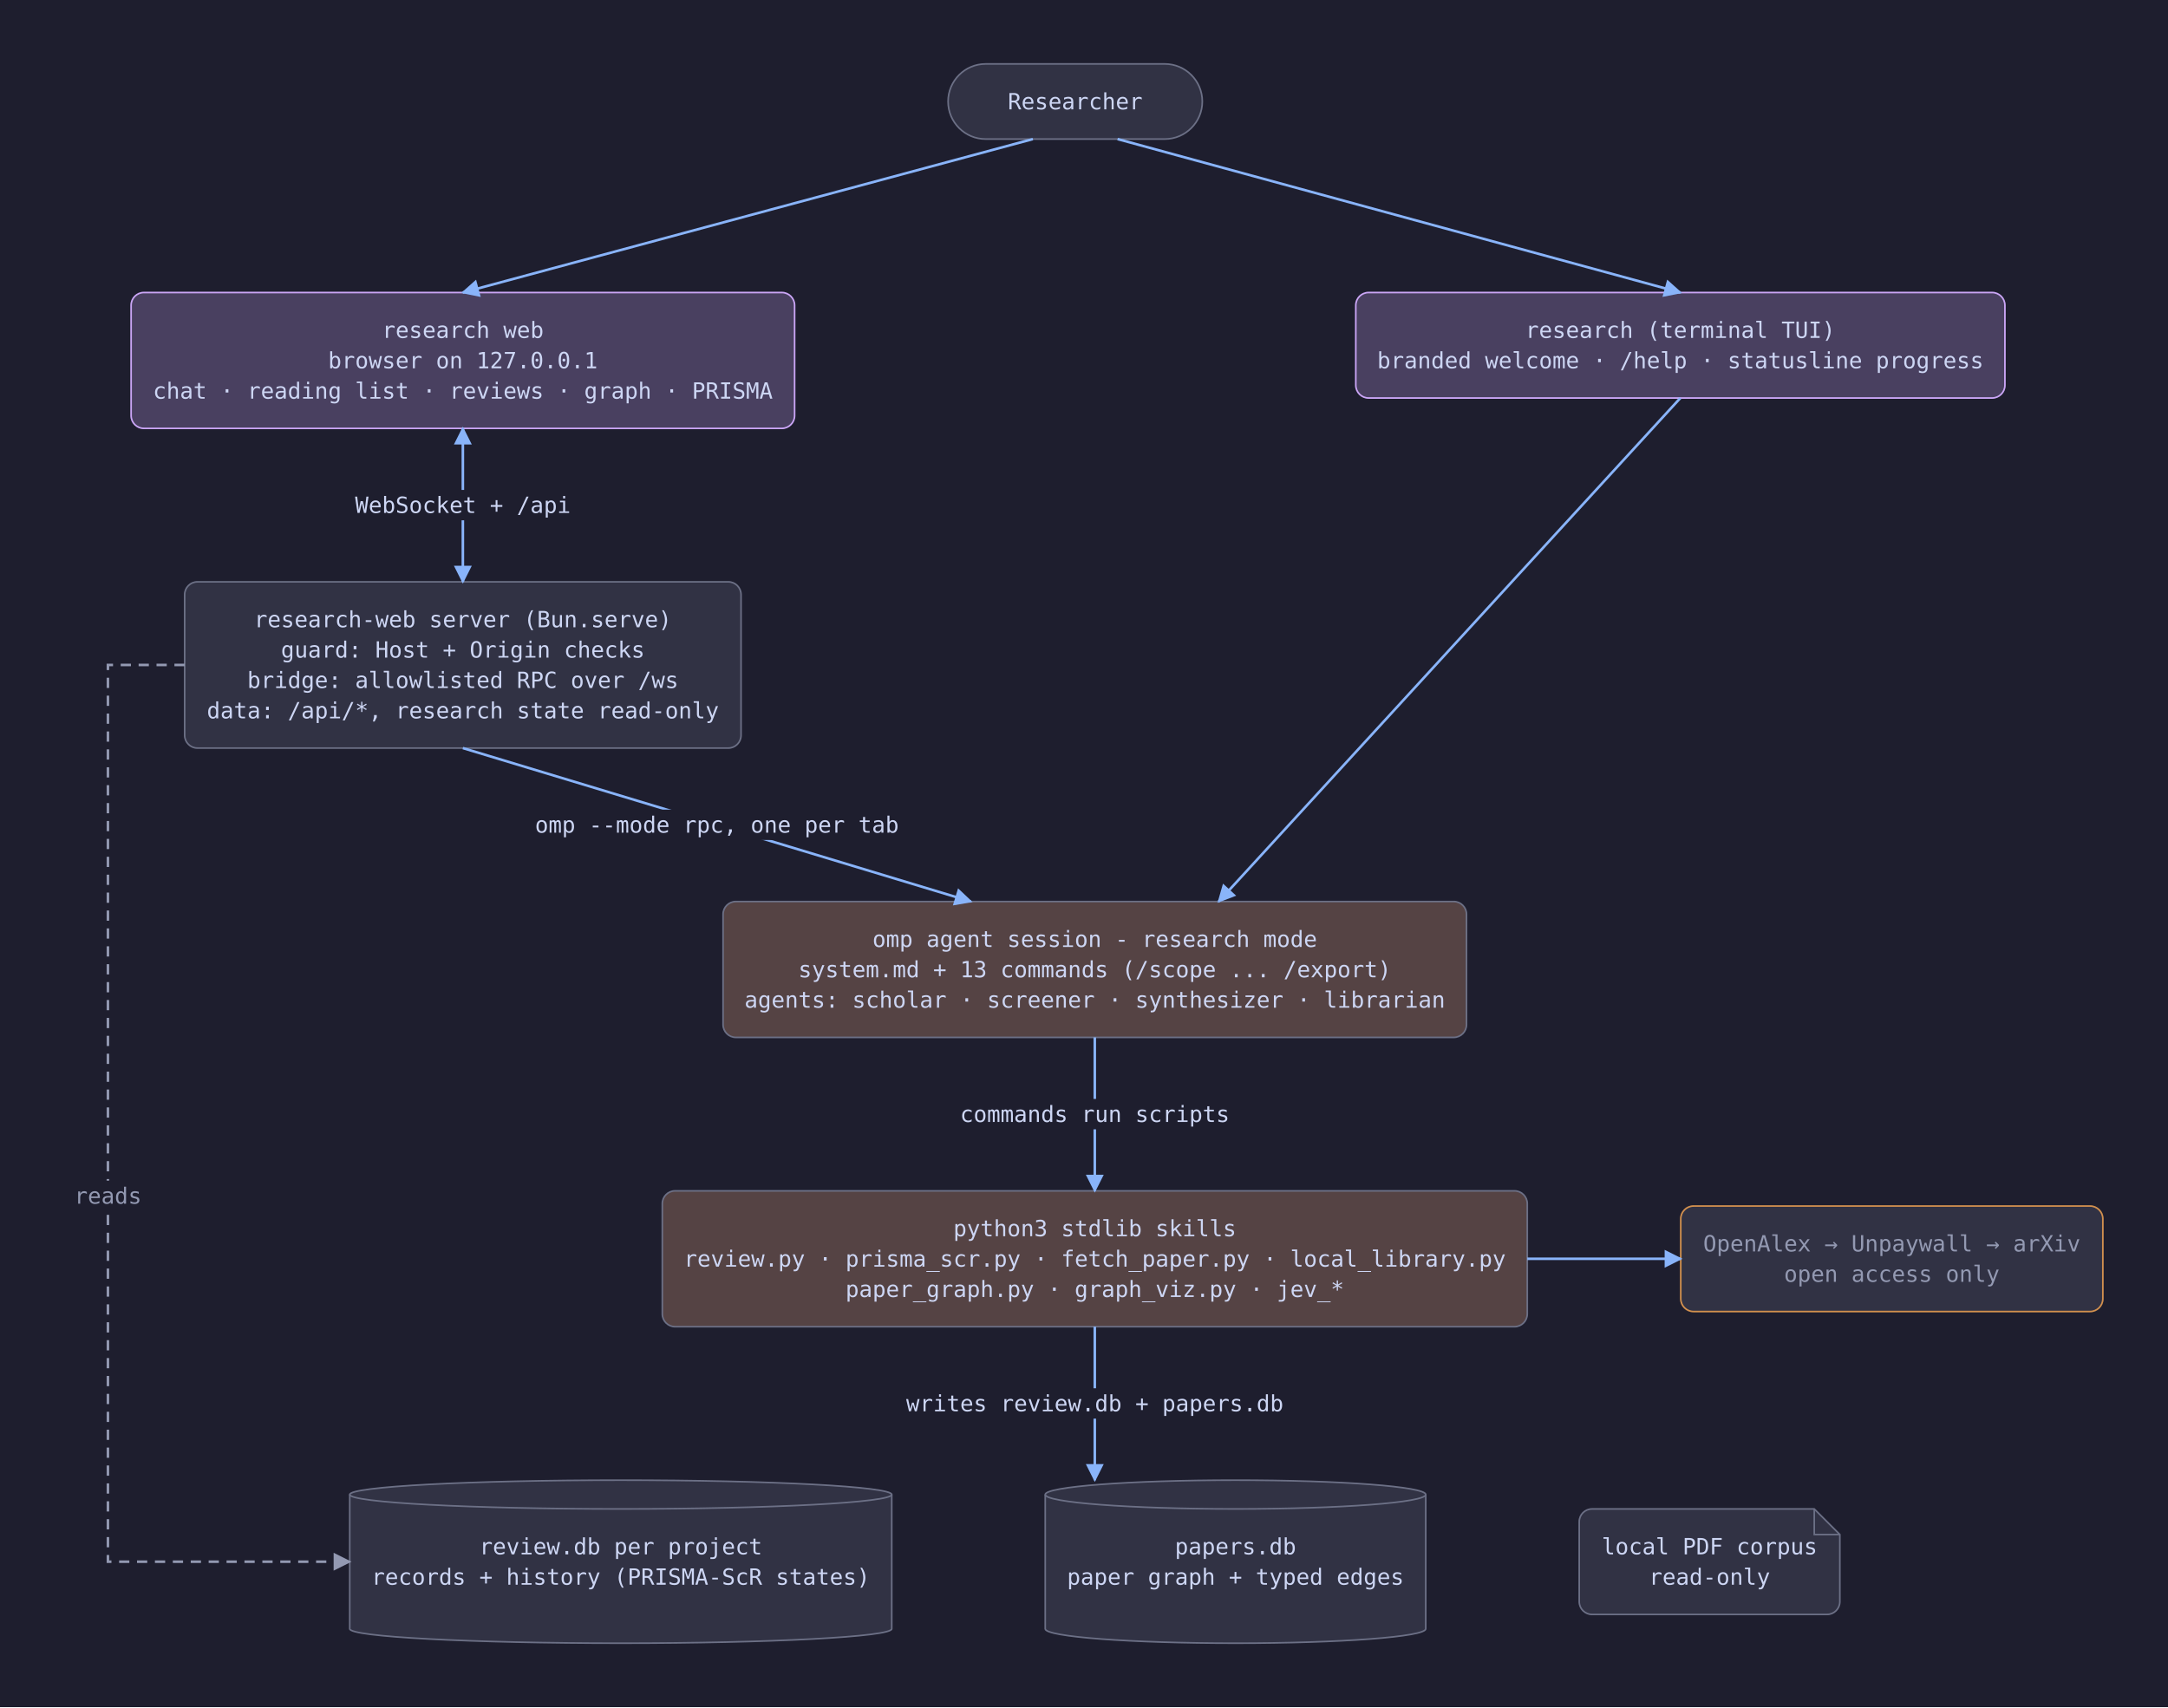
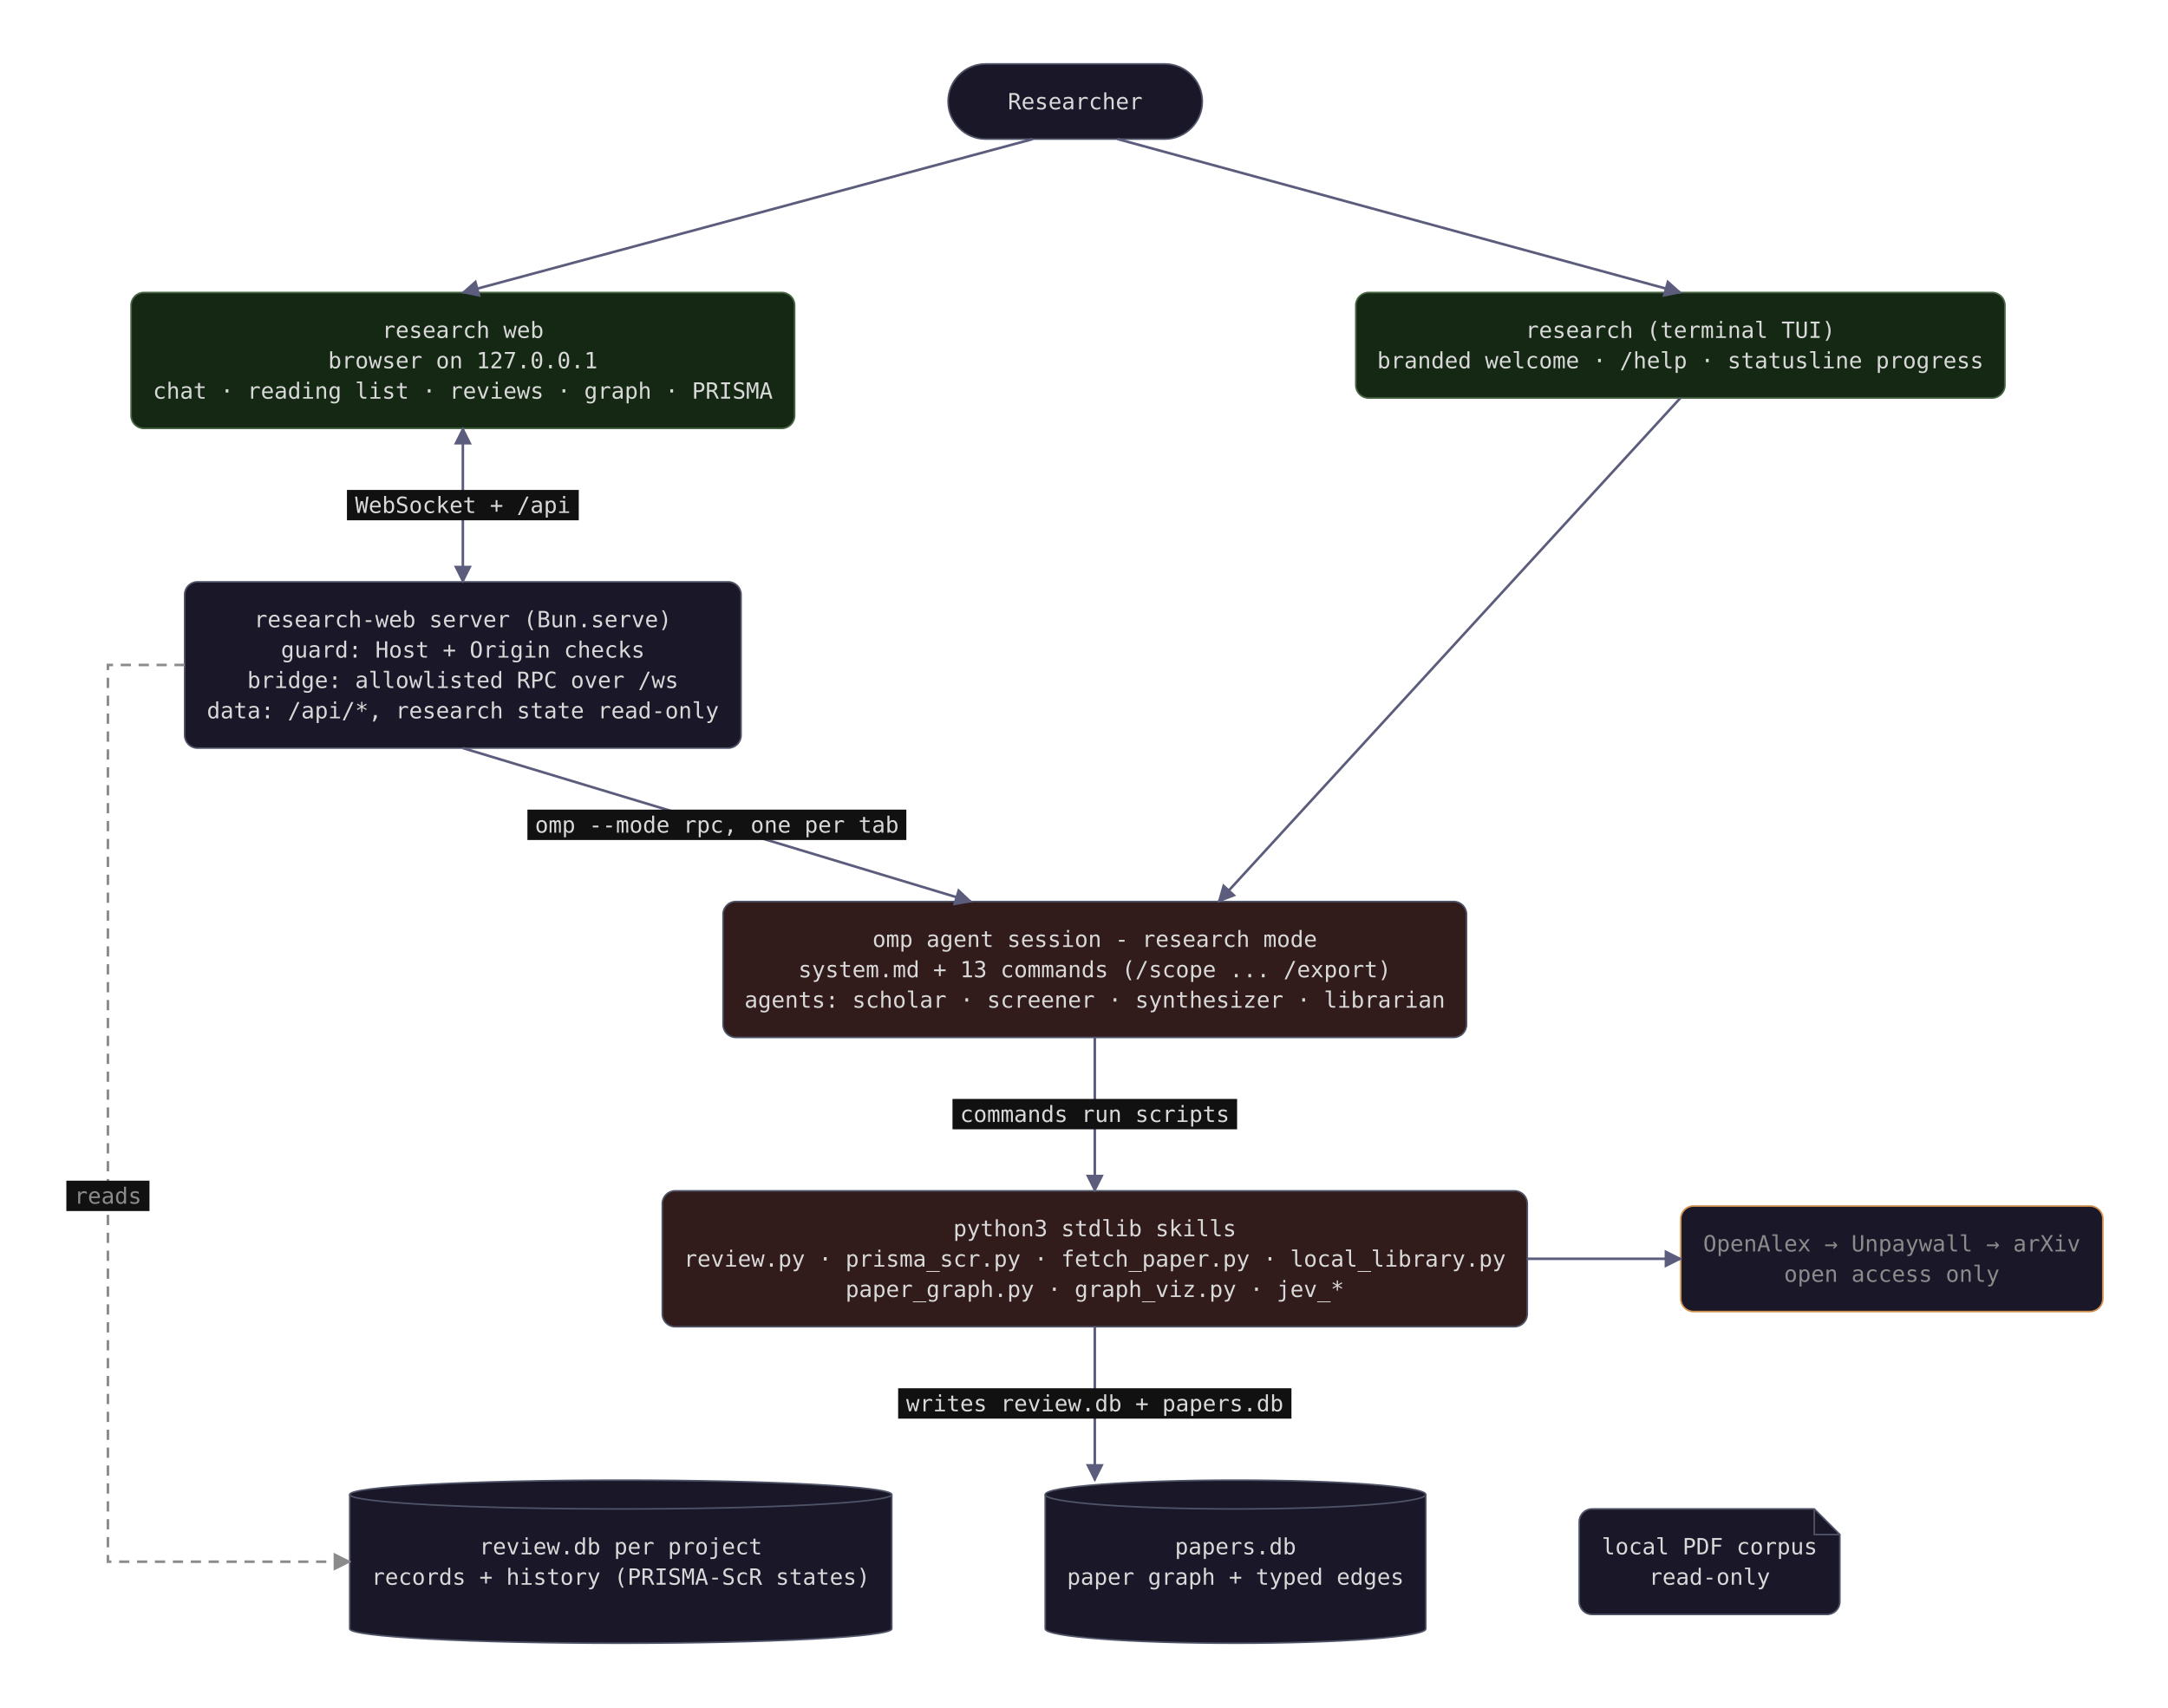
<svg xmlns="http://www.w3.org/2000/svg" width="1356" height="1068" viewBox="-42 0 1356 1068" font-family="'DejaVu Sans Mono', 'Menlo', 'Consolas', 'Liberation Mono', 'Courier New', monospace" font-size="14px">
  <defs>
-     <marker id="r9556a813-arrow-89b4fa" viewBox="0 0 10 10" refX="9" refY="5" markerWidth="7" markerHeight="7" orient="auto-start-reverse">
-       <path d="M 0 0 L 10 5 L 0 10 z" fill="#89b4fa" />
+     <marker id="r9a4bb811-arrow-5c5c7c" viewBox="0 0 10 10" refX="9" refY="5" markerWidth="7" markerHeight="7" orient="auto-start-reverse">
+       <path d="M 0 0 L 10 5 L 0 10 z" fill="#5c5c7c" />
    </marker>
-     <marker id="r9556a813-arrow-9399b2" viewBox="0 0 10 10" refX="9" refY="5" markerWidth="7" markerHeight="7" orient="auto-start-reverse">
-       <path d="M 0 0 L 10 5 L 0 10 z" fill="#9399b2" />
+     <marker id="r9a4bb811-arrow-8b8b8b" viewBox="0 0 10 10" refX="9" refY="5" markerWidth="7" markerHeight="7" orient="auto-start-reverse">
+       <path d="M 0 0 L 10 5 L 0 10 z" fill="#8b8b8b" />
    </marker>
  </defs>
-   <rect x="-42" y="0" width="1356" height="1068" fill="#1e1e2e" />
-   <path d="M574.5 40 H686.5 A23.5 23.5 0 0 1 686.5 87 H574.5 A23.5 23.5 0 0 1 574.5 40 Z" fill="#313244" stroke="#6c7086" />
-   <text x="630.5" y="68.4" fill="#cdd6f4" text-anchor="middle">Researcher</text>
-   <path d="M48 183 H447 a8 8 0 0 1 8 8 V260 a8 8 0 0 1 -8 8 H48 a8 8 0 0 1 -8 -8 V191 a8 8 0 0 1 8 -8 Z" fill="#494060" stroke="#cba6f7" />
-   <text x="247.5" y="211.4" fill="#cdd6f4" text-anchor="middle">research web</text>
-   <text x="247.5" y="230.4" fill="#cdd6f4" text-anchor="middle">browser on 127.0.0.1</text>
-   <text x="247.5" y="249.4" fill="#cdd6f4" text-anchor="middle">chat · reading list · reviews · graph · PRISMA</text>
-   <path d="M814 183 H1204 a8 8 0 0 1 8 8 V241 a8 8 0 0 1 -8 8 H814 a8 8 0 0 1 -8 -8 V191 a8 8 0 0 1 8 -8 Z" fill="#494060" stroke="#cba6f7" />
-   <text x="1009" y="211.4" fill="#cdd6f4" text-anchor="middle">research (terminal TUI)</text>
-   <text x="1009" y="230.4" fill="#cdd6f4" text-anchor="middle">branded welcome · /help · statusline progress</text>
-   <path d="M81.5 364 H413.5 a8 8 0 0 1 8 8 V460 a8 8 0 0 1 -8 8 H81.5 a8 8 0 0 1 -8 -8 V372 a8 8 0 0 1 8 -8 Z" fill="#313244" stroke="#6c7086" />
-   <text x="247.5" y="392.4" fill="#cdd6f4" text-anchor="middle">research-web server (Bun.serve)</text>
-   <text x="247.5" y="411.4" fill="#cdd6f4" text-anchor="middle">guard: Host + Origin checks</text>
-   <text x="247.5" y="430.4" fill="#cdd6f4" text-anchor="middle">bridge: allowlisted RPC over /ws</text>
-   <text x="247.5" y="449.4" fill="#cdd6f4" text-anchor="middle">data: /api/*, research state read-only</text>
-   <path d="M418.25 564 H867.25 a8 8 0 0 1 8 8 V641 a8 8 0 0 1 -8 8 H418.25 a8 8 0 0 1 -8 -8 V572 a8 8 0 0 1 8 -8 Z" fill="#554344" stroke="#6c7086" />
-   <text x="642.75" y="592.4" fill="#cdd6f4" text-anchor="middle">omp agent session - research mode</text>
-   <text x="642.75" y="611.4" fill="#cdd6f4" text-anchor="middle">system.md + 13 commands (/scope ... /export)</text>
-   <text x="642.75" y="630.4" fill="#cdd6f4" text-anchor="middle">agents: scholar · screener · synthesizer · librarian</text>
-   <path d="M380.25 745 H905.25 a8 8 0 0 1 8 8 V822 a8 8 0 0 1 -8 8 H380.25 a8 8 0 0 1 -8 -8 V753 a8 8 0 0 1 8 -8 Z" fill="#554344" stroke="#6c7086" />
-   <text x="642.75" y="773.4" fill="#cdd6f4" text-anchor="middle">python3 stdlib skills</text>
-   <text x="642.75" y="792.4" fill="#cdd6f4" text-anchor="middle">review.py · prisma_scr.py · fetch_paper.py · local_library.py</text>
-   <text x="642.75" y="811.4" fill="#cdd6f4" text-anchor="middle">paper_graph.py · graph_viz.py · jev_*</text>
-   <path d="M176.75 935 A169.5 9 0 0 1 515.75 935 V1019 A169.5 9 0 0 1 176.75 1019 Z" fill="#313244" stroke="#6c7086" />
-   <path d="M176.75 935 A169.5 9 0 0 0 515.75 935" fill="none" stroke="#6c7086" />
-   <text x="346.25" y="972.4" fill="#cdd6f4" text-anchor="middle">review.db per project</text>
-   <text x="346.25" y="991.4" fill="#cdd6f4" text-anchor="middle">records + history (PRISMA-ScR states)</text>
-   <path d="M611.75 935 A119 9 0 0 1 849.75 935 V1019 A119 9 0 0 1 611.75 1019 Z" fill="#313244" stroke="#6c7086" />
-   <path d="M611.75 935 A119 9 0 0 0 849.75 935" fill="none" stroke="#6c7086" />
-   <text x="730.75" y="972.4" fill="#cdd6f4" text-anchor="middle">papers.db</text>
-   <text x="730.75" y="991.4" fill="#cdd6f4" text-anchor="middle">paper graph + typed edges</text>
-   <path d="M953.75 944 H1092.75 L1108.75 960 V1002 a8 8 0 0 1 -8 8 H953.75 a8 8 0 0 1 -8 -8 V952 a8 8 0 0 1 8 -8 Z" fill="#313244" stroke="#6c7086" />
-   <path d="M1092.75 944 V960 H1108.75" fill="none" stroke="#6c7086" />
-   <text x="1027.25" y="972.4" fill="#cdd6f4" text-anchor="middle">local PDF corpus</text>
-   <text x="1027.25" y="991.4" fill="#cdd6f4" text-anchor="middle">read-only</text>
-   <path d="M1017.25 754.5 H1265.25 a8 8 0 0 1 8 8 V812.5 a8 8 0 0 1 -8 8 H1017.25 a8 8 0 0 1 -8 -8 V762.5 a8 8 0 0 1 8 -8 Z" fill="#313244" stroke="#d2904e" />
-   <text x="1141.25" y="782.9" fill="#9399b2" text-anchor="middle">OpenAlex → Unpaywall → arXiv</text>
-   <text x="1141.25" y="801.9" fill="#9399b2" text-anchor="middle">open access only</text>
-   <line x1="604" y1="87" x2="247.5" y2="183" stroke="#89b4fa" stroke-width="1.6" marker-end="url(#r9556a813-arrow-89b4fa)" />
-   <line x1="657" y1="87" x2="1009" y2="183" stroke="#89b4fa" stroke-width="1.6" marker-end="url(#r9556a813-arrow-89b4fa)" />
-   <line x1="247.5" y1="268" x2="247.5" y2="364" stroke="#89b4fa" stroke-width="1.6" marker-end="url(#r9556a813-arrow-89b4fa)" marker-start="url(#r9556a813-arrow-89b4fa)" />
-   <rect x="175" y="306.5" width="145" height="19" fill="#1e1e2e" />
-   <text x="247.5" y="320.9" fill="#cdd6f4" text-anchor="middle">WebSocket + /api</text>
-   <line x1="247.5" y1="468" x2="565.25" y2="564" stroke="#89b4fa" stroke-width="1.6" marker-end="url(#r9556a813-arrow-89b4fa)" />
-   <rect x="287.88" y="506.5" width="237" height="19" fill="#1e1e2e" />
-   <text x="406.38" y="520.9" fill="#cdd6f4" text-anchor="middle">omp --mode rpc, one per tab</text>
-   <line x1="1009" y1="249" x2="720.25" y2="564" stroke="#89b4fa" stroke-width="1.6" marker-end="url(#r9556a813-arrow-89b4fa)" />
-   <line x1="642.75" y1="649" x2="642.75" y2="745" stroke="#89b4fa" stroke-width="1.6" marker-end="url(#r9556a813-arrow-89b4fa)" />
-   <rect x="553.75" y="687.5" width="178" height="19" fill="#1e1e2e" />
-   <text x="642.75" y="701.9" fill="#cdd6f4" text-anchor="middle">commands run scripts</text>
-   <line x1="642.75" y1="830" x2="642.75" y2="926" stroke="#89b4fa" stroke-width="1.6" marker-end="url(#r9556a813-arrow-89b4fa)" />
-   <rect x="519.75" y="868.5" width="246" height="19" fill="#1e1e2e" />
-   <text x="642.75" y="882.9" fill="#cdd6f4" text-anchor="middle">writes review.db + papers.db</text>
-   <line x1="913.25" y1="787.5" x2="1009.25" y2="787.5" stroke="#89b4fa" stroke-width="1.6" marker-end="url(#r9556a813-arrow-89b4fa)" />
-   <path d="M 73.5 416 L 25.5 416 L 25.5 977 L 176.75 977" fill="none" stroke="#9399b2" stroke-width="1.6" stroke-dasharray="6.4 4.8" marker-end="url(#r9556a813-arrow-9399b2)" />
-   <rect x="-0.5" y="738.63" width="52" height="19" fill="#1e1e2e" />
-   <text x="25.5" y="753.03" fill="#9399b2" text-anchor="middle">reads</text>
+   <rect x="-42" y="0" width="1356" height="1068" fill="none" />
+   <path d="M574.5 40 H686.5 A23.5 23.5 0 0 1 686.5 87 H574.5 A23.5 23.5 0 0 1 574.5 40 Z" fill="#191728" stroke="#4f5367" />
+   <text x="630.5" y="68.4" fill="#d9d9d9" text-anchor="middle">Researcher</text>
+   <path d="M48 183 H447 a8 8 0 0 1 8 8 V260 a8 8 0 0 1 -8 8 H48 a8 8 0 0 1 -8 -8 V191 a8 8 0 0 1 8 -8 Z" fill="#142814" stroke="#486544" />
+   <text x="247.5" y="211.4" fill="#d9d9d9" text-anchor="middle">research web</text>
+   <text x="247.5" y="230.4" fill="#d9d9d9" text-anchor="middle">browser on 127.0.0.1</text>
+   <text x="247.5" y="249.4" fill="#d9d9d9" text-anchor="middle">chat · reading list · reviews · graph · PRISMA</text>
+   <path d="M814 183 H1204 a8 8 0 0 1 8 8 V241 a8 8 0 0 1 -8 8 H814 a8 8 0 0 1 -8 -8 V191 a8 8 0 0 1 8 -8 Z" fill="#142814" stroke="#486544" />
+   <text x="1009" y="211.4" fill="#d9d9d9" text-anchor="middle">research (terminal TUI)</text>
+   <text x="1009" y="230.4" fill="#d9d9d9" text-anchor="middle">branded welcome · /help · statusline progress</text>
+   <path d="M81.5 364 H413.5 a8 8 0 0 1 8 8 V460 a8 8 0 0 1 -8 8 H81.5 a8 8 0 0 1 -8 -8 V372 a8 8 0 0 1 8 -8 Z" fill="#191728" stroke="#4f5367" />
+   <text x="247.5" y="392.4" fill="#d9d9d9" text-anchor="middle">research-web server (Bun.serve)</text>
+   <text x="247.5" y="411.4" fill="#d9d9d9" text-anchor="middle">guard: Host + Origin checks</text>
+   <text x="247.5" y="430.4" fill="#d9d9d9" text-anchor="middle">bridge: allowlisted RPC over /ws</text>
+   <text x="247.5" y="449.4" fill="#d9d9d9" text-anchor="middle">data: /api/*, research state read-only</text>
+   <path d="M418.25 564 H867.25 a8 8 0 0 1 8 8 V641 a8 8 0 0 1 -8 8 H418.25 a8 8 0 0 1 -8 -8 V572 a8 8 0 0 1 8 -8 Z" fill="#311b1b" stroke="#4f5367" />
+   <text x="642.75" y="592.4" fill="#d9d9d9" text-anchor="middle">omp agent session - research mode</text>
+   <text x="642.75" y="611.4" fill="#d9d9d9" text-anchor="middle">system.md + 13 commands (/scope ... /export)</text>
+   <text x="642.75" y="630.4" fill="#d9d9d9" text-anchor="middle">agents: scholar · screener · synthesizer · librarian</text>
+   <path d="M380.25 745 H905.25 a8 8 0 0 1 8 8 V822 a8 8 0 0 1 -8 8 H380.25 a8 8 0 0 1 -8 -8 V753 a8 8 0 0 1 8 -8 Z" fill="#311b1b" stroke="#4f5367" />
+   <text x="642.75" y="773.4" fill="#d9d9d9" text-anchor="middle">python3 stdlib skills</text>
+   <text x="642.75" y="792.4" fill="#d9d9d9" text-anchor="middle">review.py · prisma_scr.py · fetch_paper.py · local_library.py</text>
+   <text x="642.75" y="811.4" fill="#d9d9d9" text-anchor="middle">paper_graph.py · graph_viz.py · jev_*</text>
+   <path d="M176.75 935 A169.5 9 0 0 1 515.75 935 V1019 A169.5 9 0 0 1 176.75 1019 Z" fill="#191728" stroke="#4f5367" />
+   <path d="M176.75 935 A169.5 9 0 0 0 515.75 935" fill="none" stroke="#4f5367" />
+   <text x="346.25" y="972.4" fill="#d9d9d9" text-anchor="middle">review.db per project</text>
+   <text x="346.25" y="991.4" fill="#d9d9d9" text-anchor="middle">records + history (PRISMA-ScR states)</text>
+   <path d="M611.75 935 A119 9 0 0 1 849.75 935 V1019 A119 9 0 0 1 611.75 1019 Z" fill="#191728" stroke="#4f5367" />
+   <path d="M611.75 935 A119 9 0 0 0 849.75 935" fill="none" stroke="#4f5367" />
+   <text x="730.75" y="972.4" fill="#d9d9d9" text-anchor="middle">papers.db</text>
+   <text x="730.75" y="991.4" fill="#d9d9d9" text-anchor="middle">paper graph + typed edges</text>
+   <path d="M953.75 944 H1092.75 L1108.75 960 V1002 a8 8 0 0 1 -8 8 H953.75 a8 8 0 0 1 -8 -8 V952 a8 8 0 0 1 8 -8 Z" fill="#191728" stroke="#4f5367" />
+   <path d="M1092.75 944 V960 H1108.75" fill="none" stroke="#4f5367" />
+   <text x="1027.25" y="972.4" fill="#d9d9d9" text-anchor="middle">local PDF corpus</text>
+   <text x="1027.25" y="991.4" fill="#d9d9d9" text-anchor="middle">read-only</text>
+   <path d="M1017.25 754.5 H1265.25 a8 8 0 0 1 8 8 V812.5 a8 8 0 0 1 -8 8 H1017.25 a8 8 0 0 1 -8 -8 V762.5 a8 8 0 0 1 8 -8 Z" fill="#191728" stroke="#d2904e" />
+   <text x="1141.25" y="782.9" fill="#8b8b8b" text-anchor="middle">OpenAlex → Unpaywall → arXiv</text>
+   <text x="1141.25" y="801.9" fill="#8b8b8b" text-anchor="middle">open access only</text>
+   <line x1="604" y1="87" x2="247.5" y2="183" stroke="#5c5c7c" stroke-width="1.6" marker-end="url(#r9a4bb811-arrow-5c5c7c)" />
+   <line x1="657" y1="87" x2="1009" y2="183" stroke="#5c5c7c" stroke-width="1.6" marker-end="url(#r9a4bb811-arrow-5c5c7c)" />
+   <line x1="247.5" y1="268" x2="247.5" y2="364" stroke="#5c5c7c" stroke-width="1.6" marker-end="url(#r9a4bb811-arrow-5c5c7c)" marker-start="url(#r9a4bb811-arrow-5c5c7c)" />
+   <rect x="175" y="306.5" width="145" height="19" fill="#111111" />
+   <text x="247.5" y="320.9" fill="#d9d9d9" text-anchor="middle">WebSocket + /api</text>
+   <line x1="247.5" y1="468" x2="565.25" y2="564" stroke="#5c5c7c" stroke-width="1.6" marker-end="url(#r9a4bb811-arrow-5c5c7c)" />
+   <rect x="287.88" y="506.5" width="237" height="19" fill="#111111" />
+   <text x="406.38" y="520.9" fill="#d9d9d9" text-anchor="middle">omp --mode rpc, one per tab</text>
+   <line x1="1009" y1="249" x2="720.25" y2="564" stroke="#5c5c7c" stroke-width="1.6" marker-end="url(#r9a4bb811-arrow-5c5c7c)" />
+   <line x1="642.75" y1="649" x2="642.75" y2="745" stroke="#5c5c7c" stroke-width="1.6" marker-end="url(#r9a4bb811-arrow-5c5c7c)" />
+   <rect x="553.75" y="687.5" width="178" height="19" fill="#111111" />
+   <text x="642.75" y="701.9" fill="#d9d9d9" text-anchor="middle">commands run scripts</text>
+   <line x1="642.75" y1="830" x2="642.75" y2="926" stroke="#5c5c7c" stroke-width="1.6" marker-end="url(#r9a4bb811-arrow-5c5c7c)" />
+   <rect x="519.75" y="868.5" width="246" height="19" fill="#111111" />
+   <text x="642.75" y="882.9" fill="#d9d9d9" text-anchor="middle">writes review.db + papers.db</text>
+   <line x1="913.25" y1="787.5" x2="1009.25" y2="787.5" stroke="#5c5c7c" stroke-width="1.6" marker-end="url(#r9a4bb811-arrow-5c5c7c)" />
+   <path d="M 73.5 416 L 25.5 416 L 25.5 977 L 176.75 977" fill="none" stroke="#8b8b8b" stroke-width="1.6" stroke-dasharray="6.4 4.8" marker-end="url(#r9a4bb811-arrow-8b8b8b)" />
+   <rect x="-0.5" y="738.63" width="52" height="19" fill="#111111" />
+   <text x="25.5" y="753.03" fill="#8b8b8b" text-anchor="middle">reads</text>
</svg>
